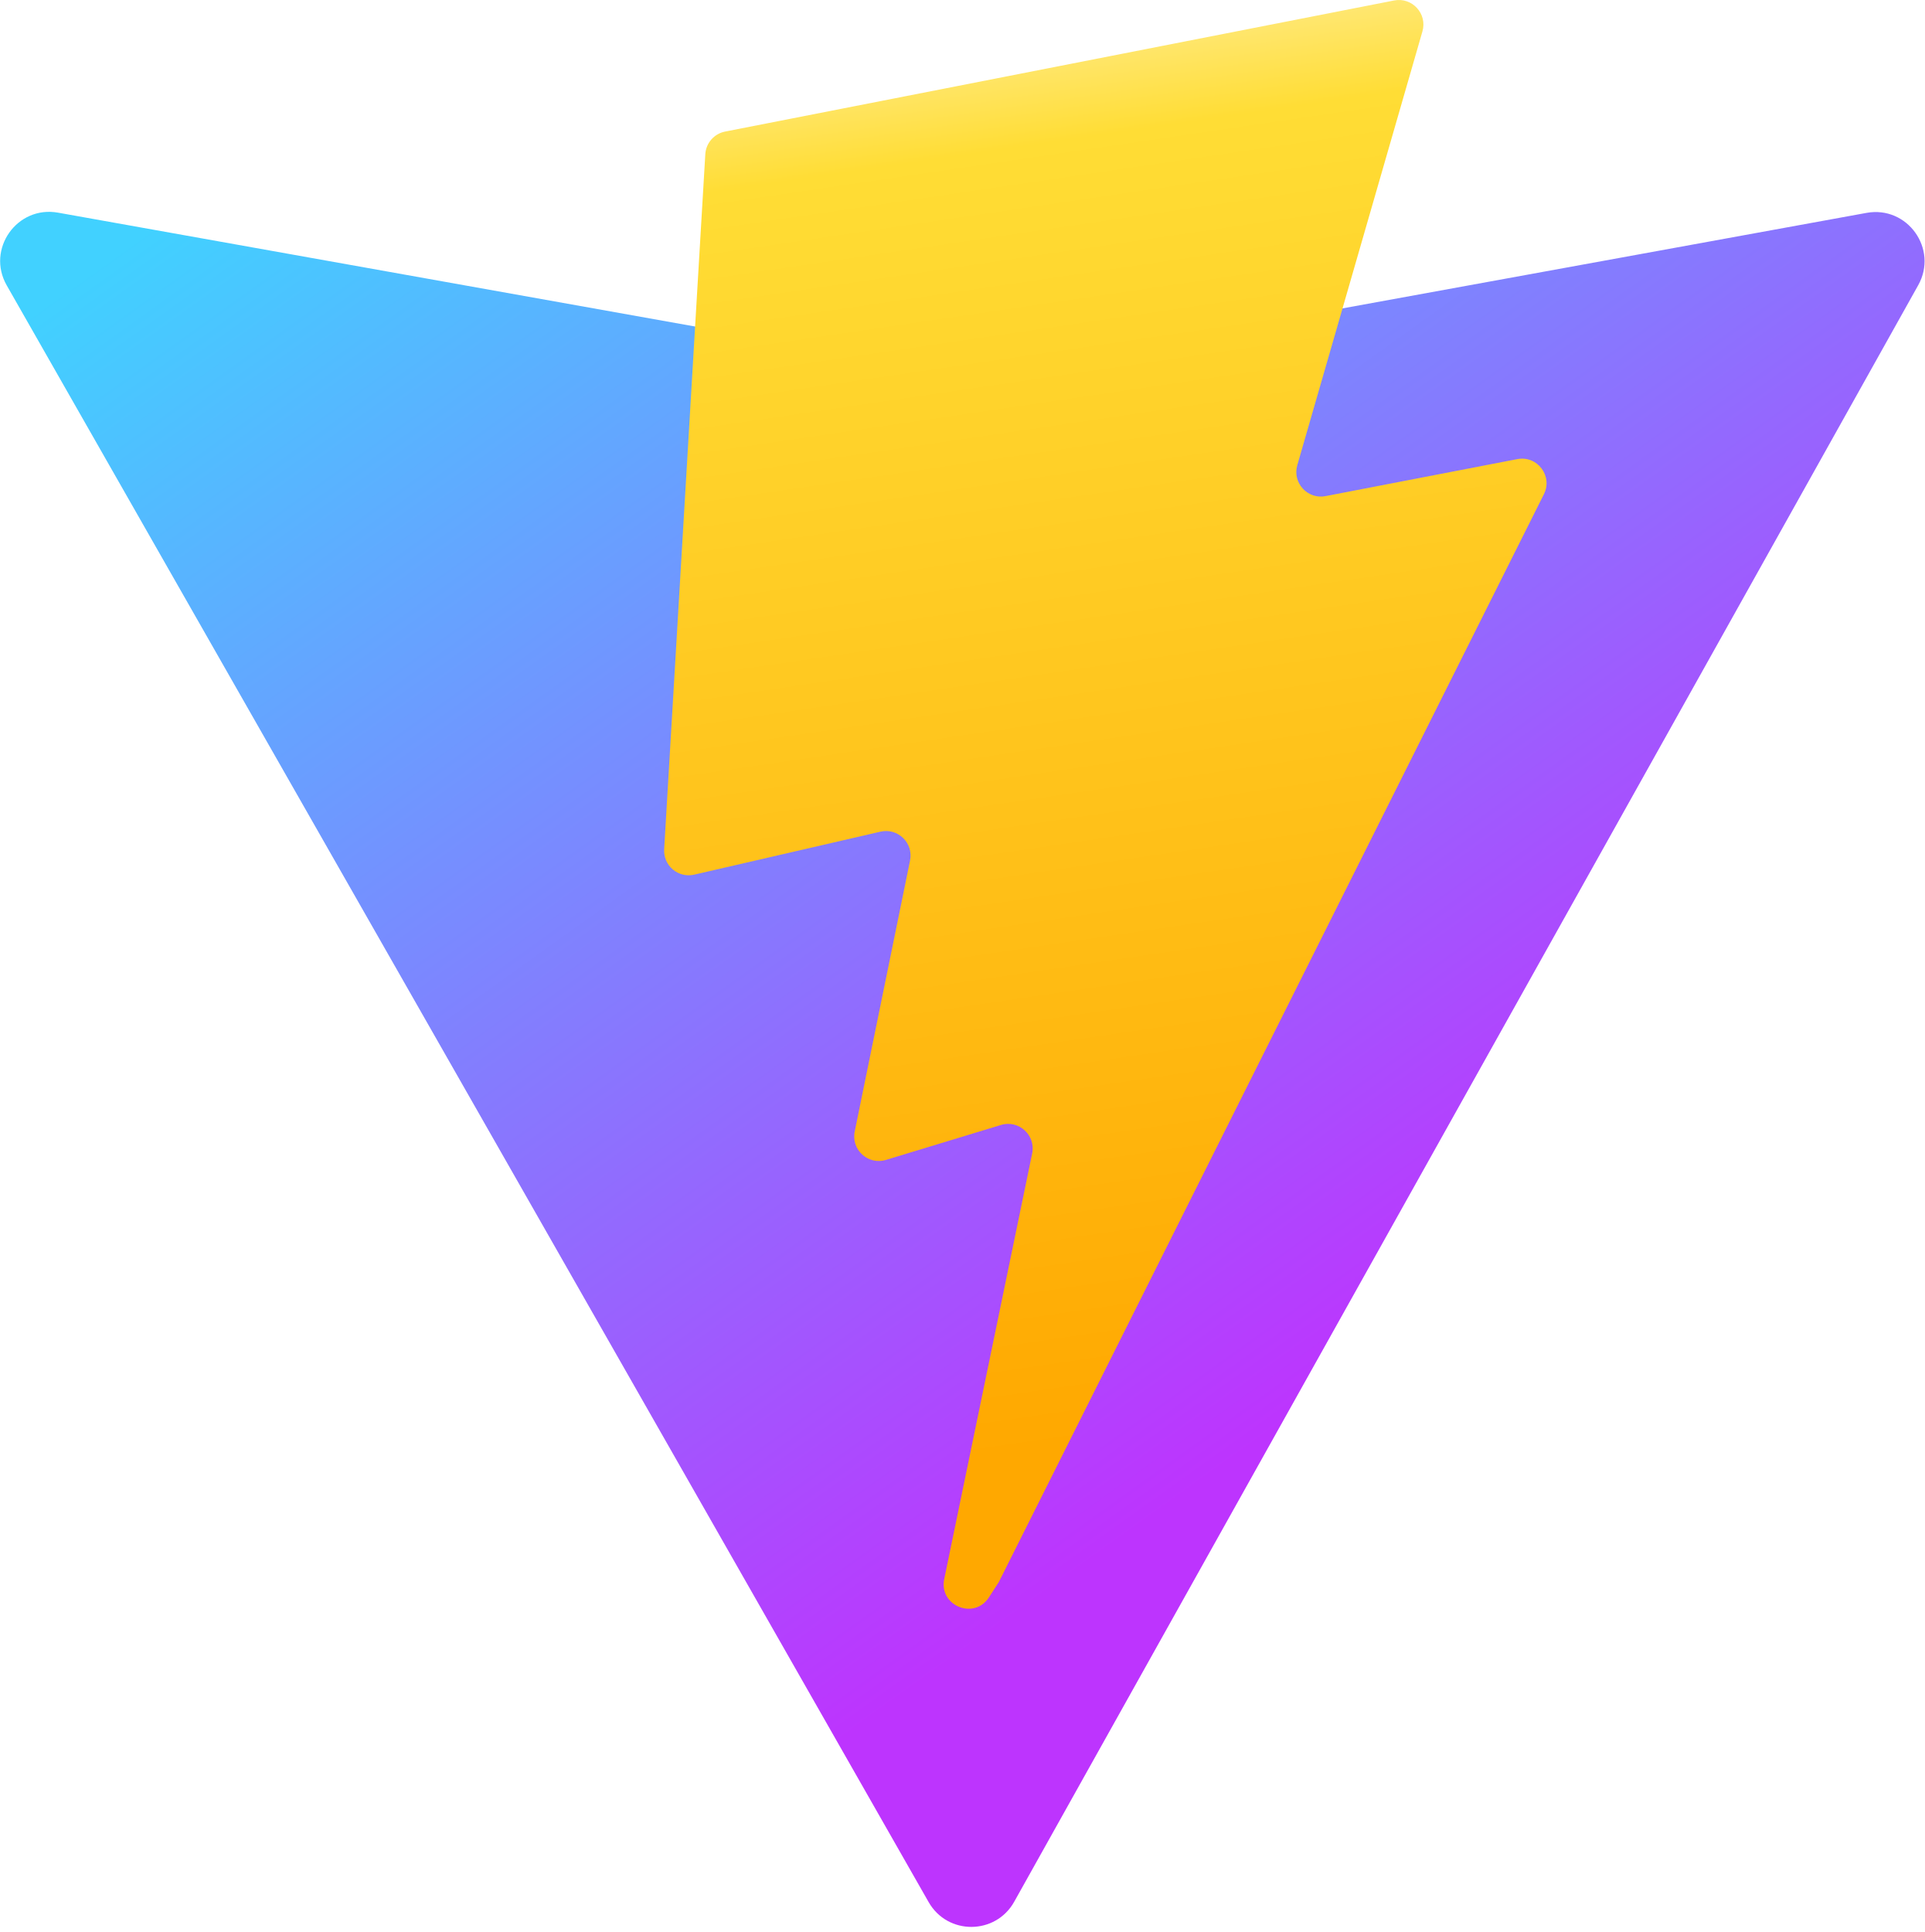
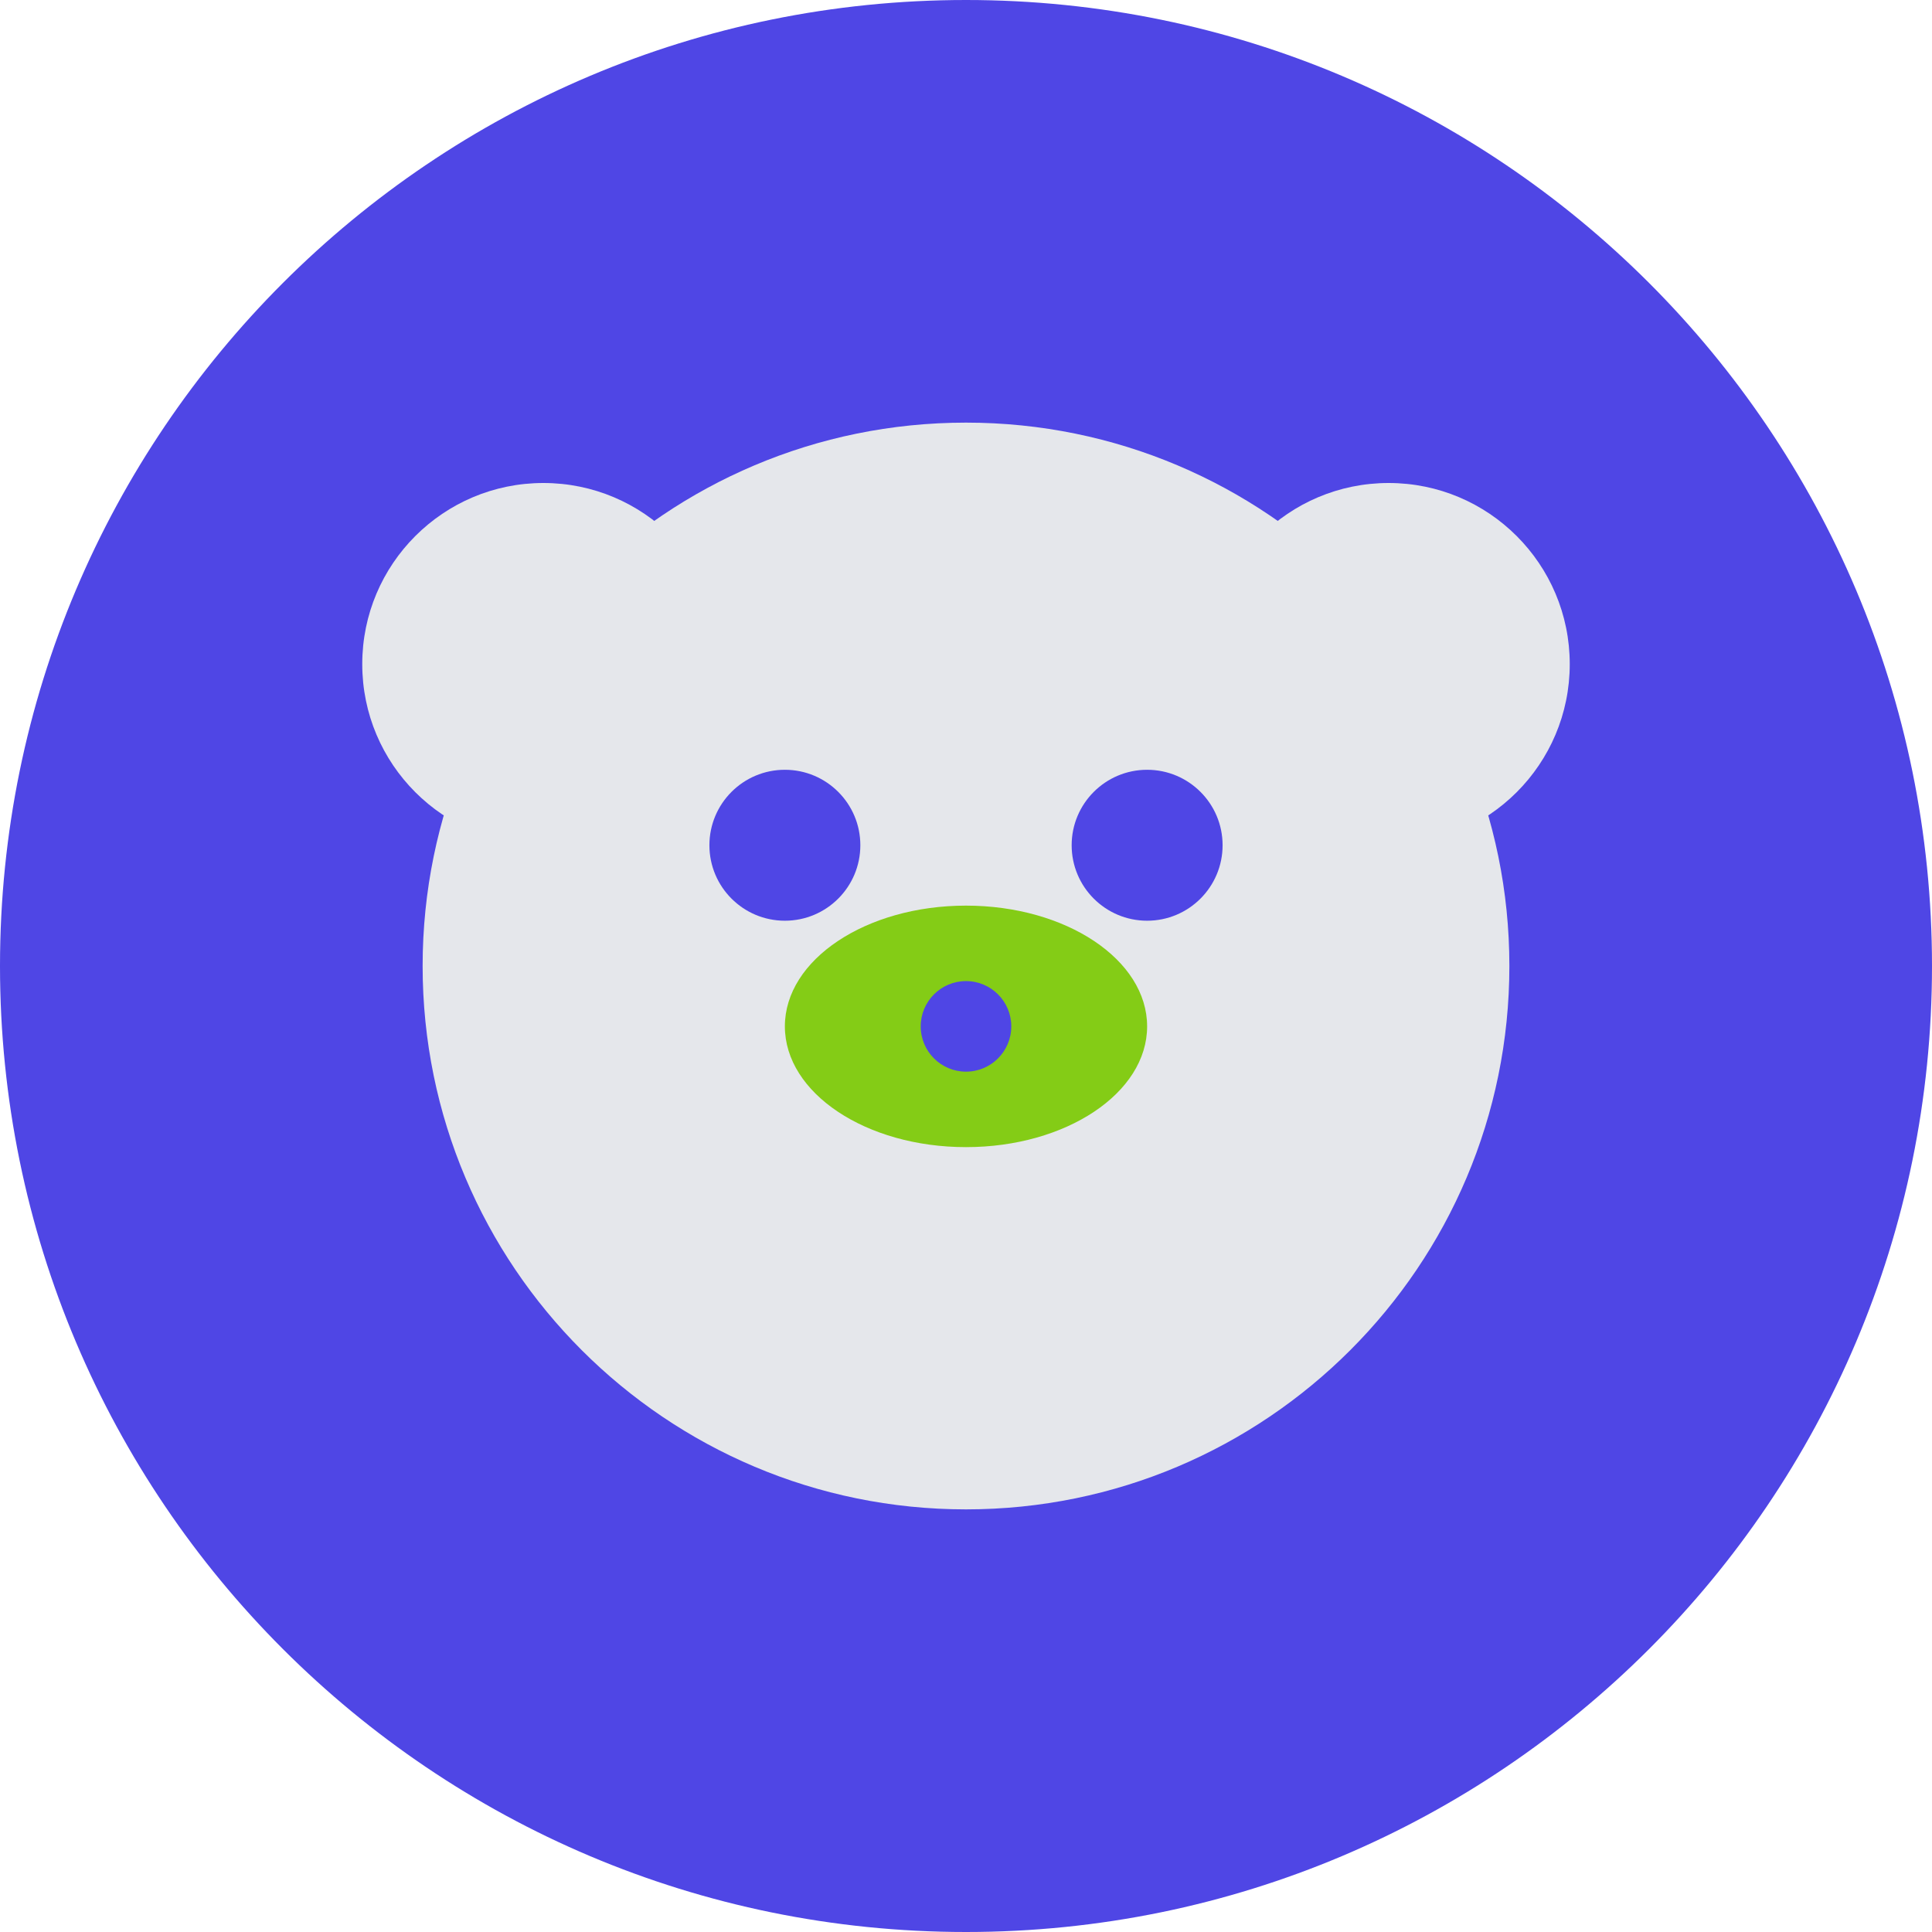
- <svg xmlns="http://www.w3.org/2000/svg" aria-hidden="true" role="img" class="iconify iconify--logos" width="31.88" height="32" preserveAspectRatio="xMidYMid meet" viewBox="0 0 256 257">
-   <defs>
-     <linearGradient id="IconifyId1813088fe1fbc01fb466" x1="-.828%" x2="57.636%" y1="7.652%" y2="78.411%">
-       <stop offset="0%" stop-color="#41D1FF" />
-       <stop offset="100%" stop-color="#BD34FE" />
-     </linearGradient>
-     <linearGradient id="IconifyId1813088fe1fbc01fb467" x1="43.376%" x2="50.316%" y1="2.242%" y2="89.03%">
-       <stop offset="0%" stop-color="#FFEA83" />
-       <stop offset="8.333%" stop-color="#FFDD35" />
-       <stop offset="100%" stop-color="#FFA800" />
-     </linearGradient>
-   </defs>
-   <path fill="url(#IconifyId1813088fe1fbc01fb466)" d="M255.153 37.938L134.897 252.976c-2.483 4.44-8.862 4.466-11.382.048L.875 37.958c-2.746-4.814 1.371-10.646 6.827-9.67l120.385 21.517a6.537 6.537 0 0 0 2.322-.004l117.867-21.483c5.438-.991 9.574 4.796 6.877 9.62Z" />
-   <path fill="url(#IconifyId1813088fe1fbc01fb467)" d="M185.432.063L96.44 17.501a3.268 3.268 0 0 0-2.634 3.014l-5.474 92.456a3.268 3.268 0 0 0 3.997 3.378l24.777-5.718c2.318-.535 4.413 1.507 3.936 3.838l-7.361 36.047c-.495 2.426 1.782 4.5 4.151 3.78l15.304-4.649c2.372-.72 4.652 1.36 4.15 3.788l-11.698 56.621c-.732 3.542 3.979 5.473 5.943 2.437l1.313-2.028l72.516-144.72c1.215-2.423-.88-5.186-3.54-4.672l-25.505 4.922c-2.396.462-4.435-1.77-3.759-4.114l16.646-57.705c.677-2.35-1.37-4.583-3.769-4.113Z" />
+ <svg xmlns="http://www.w3.org/2000/svg" viewBox="0 0 64 64">
+   <circle cx="32" cy="32" r="32" fill="#4F46E5" />
+   <circle cx="32" cy="32" r="18" fill="#E5E7EB" />
+   <circle cx="18" cy="22" r="6" fill="#E5E7EB" />
+   <circle cx="46" cy="22" r="6" fill="#E5E7EB" />
+   <circle cx="26" cy="28" r="2.5" fill="#4F46E5" />
+   <circle cx="38" cy="28" r="2.5" fill="#4F46E5" />
+   <ellipse cx="32" cy="34" rx="6" ry="4" fill="#84CC16" />
+   <circle cx="32" cy="34" r="1.5" fill="#4F46E5" />
</svg>
